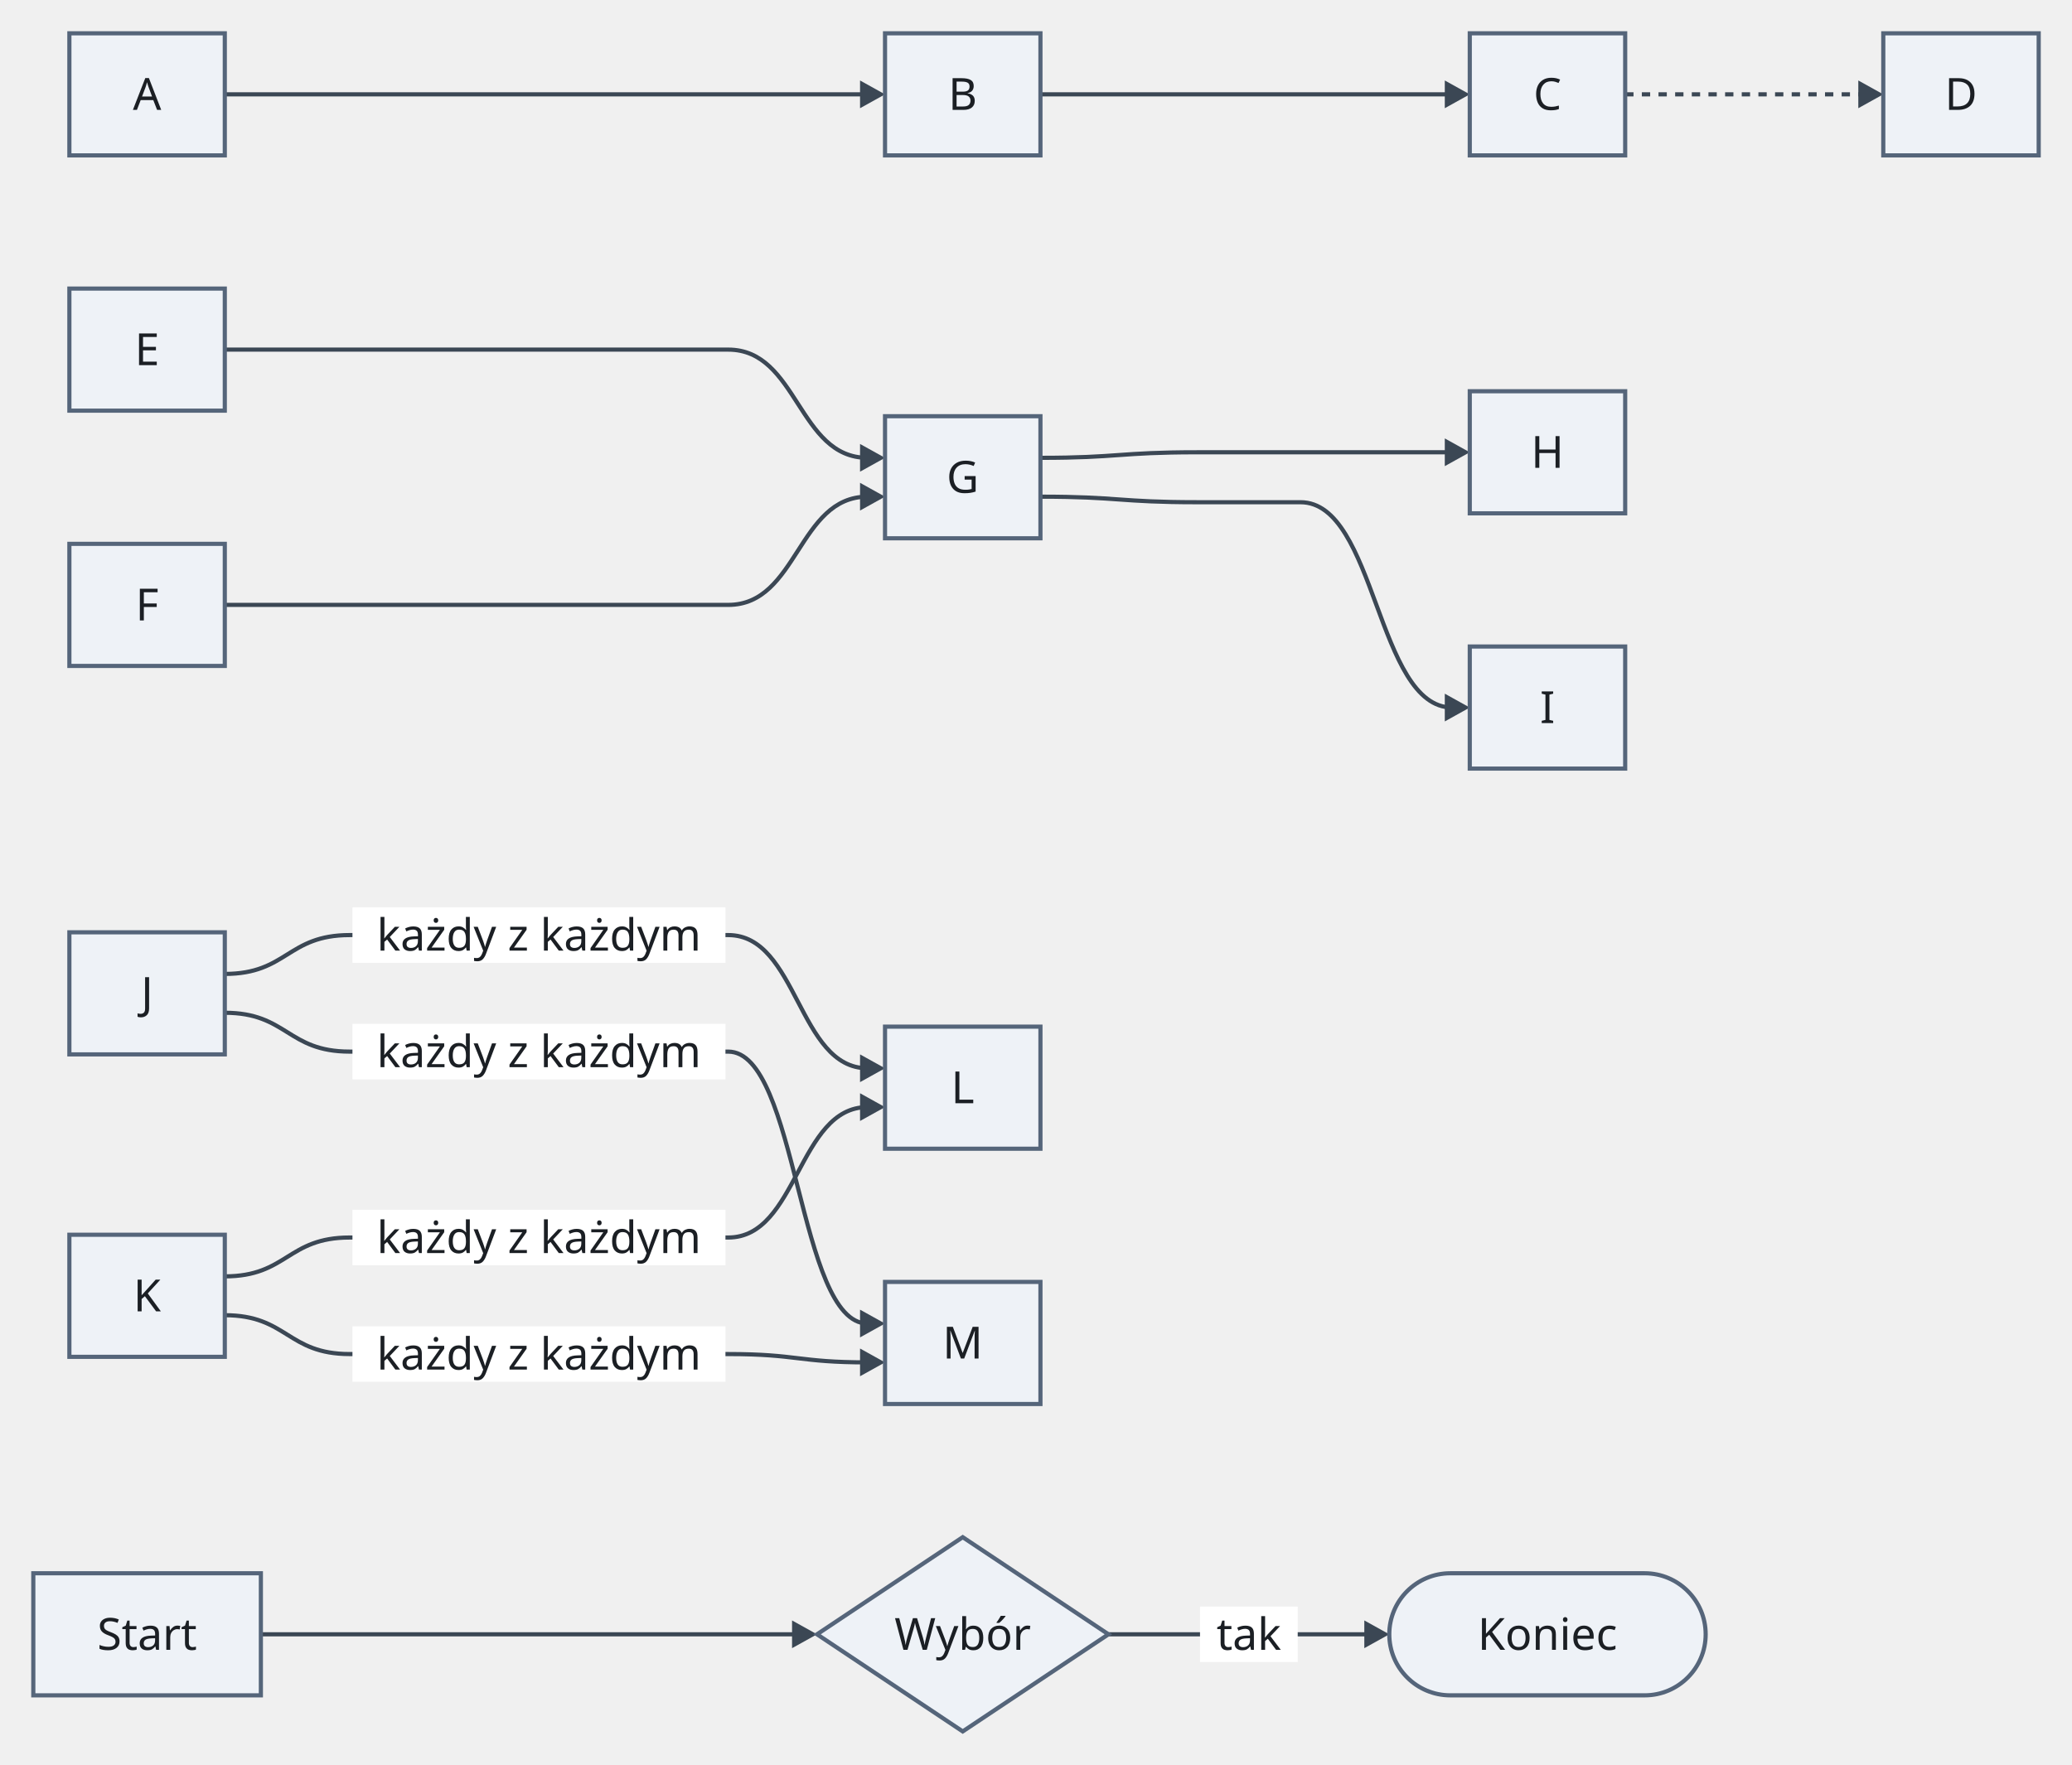
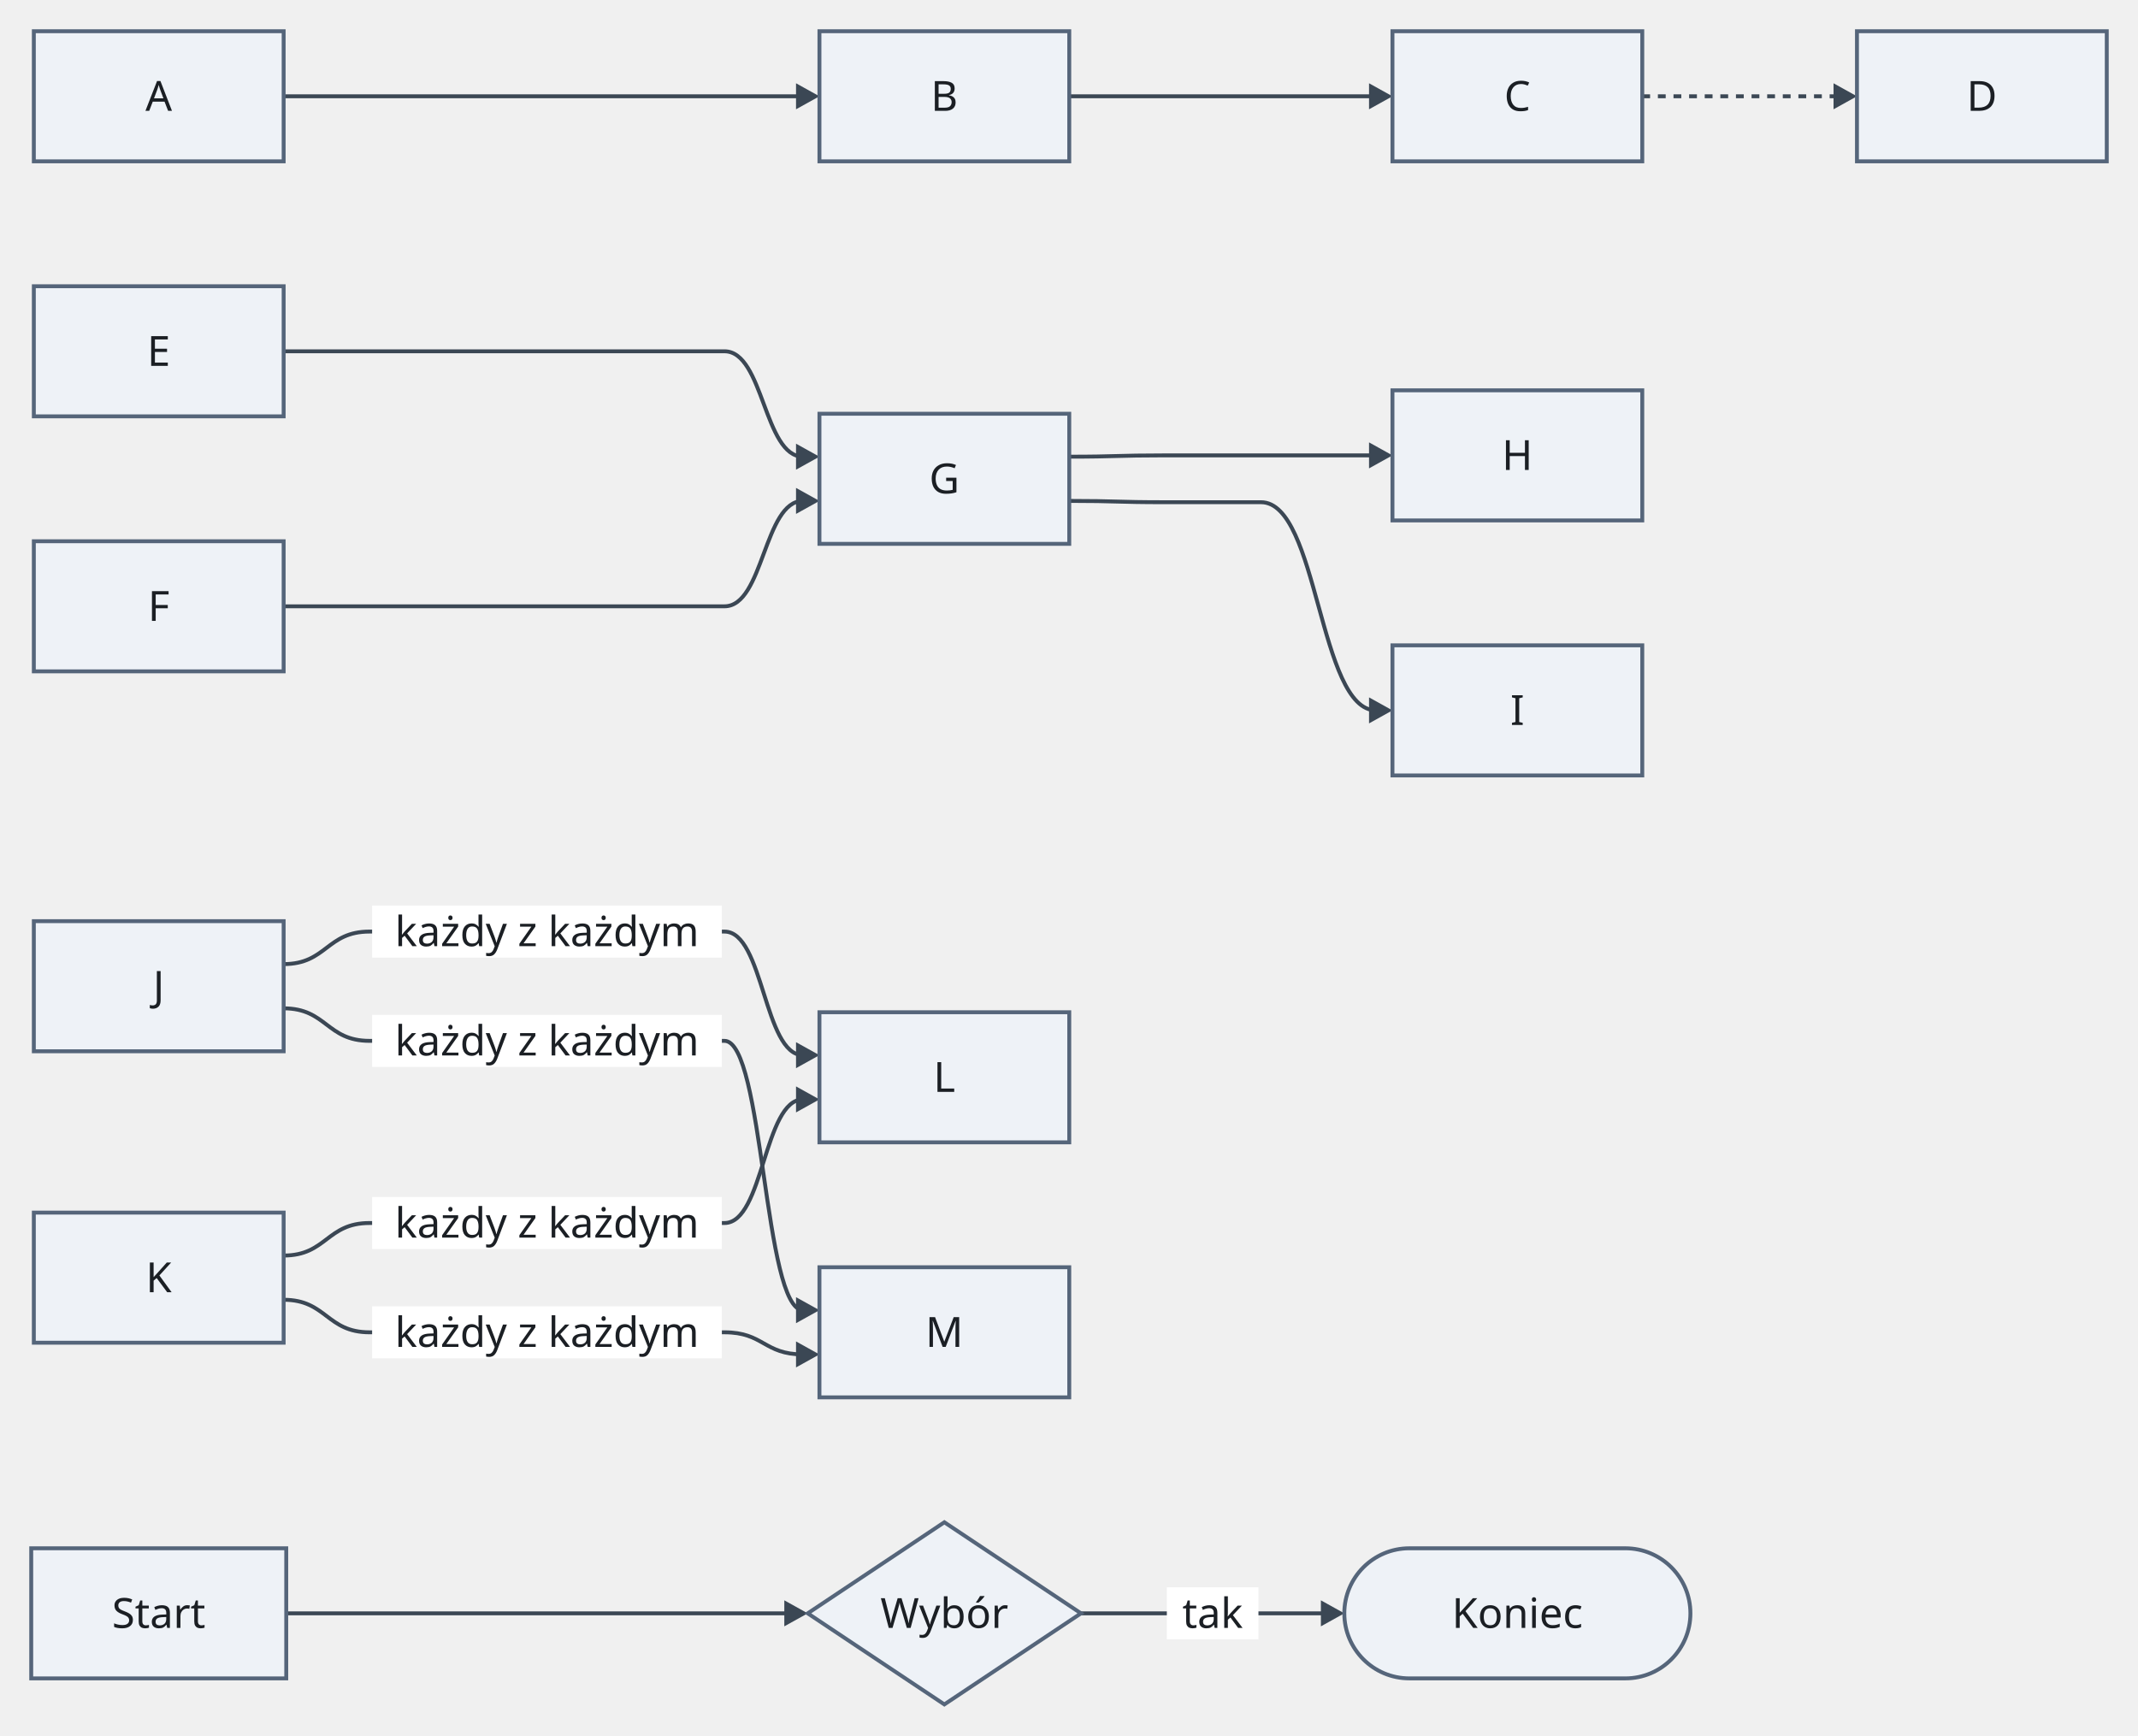
- <svg xmlns="http://www.w3.org/2000/svg" version="1.1" width="746.6" height="636" viewBox="-12 -12 746.6 636" role="img" font-family="Recursive, sans-serif" font-size="16">
-   <path class="edge" d="M69 22 L114 22 L250.4 22 L300.6 22" fill="none" stroke="#3b4754" stroke-width="1.5" />
-   <path class="edge" d="M362.9 22 L419.4 22 L456.6 22 L511.3 22" fill="none" stroke="#3b4754" stroke-width="1.5" />
-   <path class="edge" d="M573.6 22 L634.6 22 L660.3 22" fill="none" stroke="#3b4754" stroke-width="1.5" stroke-dasharray="3 3" />
-   <path class="edge" d="M69 114 L114 114 L250.4 114 C275.5 114 275.5 153 300.6 153" fill="none" stroke="#3b4754" stroke-width="1.5" />
-   <path class="edge" d="M69 206 L114 206 L250.4 206 C275.5 206 275.5 167 300.6 167" fill="none" stroke="#3b4754" stroke-width="1.5" />
-   <path class="edge" d="M362.9 153 C391.15 153 391.15 151 419.4 151 L456.6 151 L511.3 151" fill="none" stroke="#3b4754" stroke-width="1.5" />
-   <path class="edge" d="M362.9 167 C391.15 167 391.15 169 419.4 169 L456.6 169 C483.95 169 483.95 243 511.3 243" fill="none" stroke="#3b4754" stroke-width="1.5" />
-   <path class="edge" d="M69 339 C91.5 339 91.5 325 114 325 L250.4 325 C275.5 325 275.5 373 300.6 373" fill="none" stroke="#3b4754" stroke-width="1.5" />
-   <path class="edge" d="M69 353 C91.5 353 91.5 367 114 367 L250.4 367 C275.5 367 275.5 465 300.6 465" fill="none" stroke="#3b4754" stroke-width="1.5" />
-   <path class="edge" d="M69 448 C91.5 448 91.5 434 114 434 L250.4 434 C275.5 434 275.5 387 300.6 387" fill="none" stroke="#3b4754" stroke-width="1.5" />
-   <path class="edge" d="M69 462 C91.5 462 91.5 476 114 476 L250.4 476 C275.5 476 275.5 479 300.6 479" fill="none" stroke="#3b4754" stroke-width="1.5" />
-   <path class="edge" d="M82 577 L114 577 L250.4 577 L276.1 577" fill="none" stroke="#3b4754" stroke-width="1.5" />
-   <path class="edge" d="M387.4 577 L419.4 577 L456.6 577 L482.3 577" fill="none" stroke="#3b4754" stroke-width="1.5" />
-   <rect class="edge-label-background" x="115" y="315" width="134.4" height="20" fill="#ffffff" />
-   <rect class="edge-label-background" x="115" y="357" width="134.4" height="20" fill="#ffffff" />
-   <rect class="edge-label-background" x="115" y="424" width="134.4" height="20" fill="#ffffff" />
-   <rect class="edge-label-background" x="115" y="466" width="134.4" height="20" fill="#ffffff" />
-   <rect class="edge-label-background" x="420.4" y="567" width="35.2" height="20" fill="#ffffff" />
-   <polygon class="arrowhead" points="306.9,22 297.9,17 297.9,27" fill="#3b4754" />
-   <polygon class="arrowhead" points="517.6,22 508.6,17 508.6,27" fill="#3b4754" />
-   <polygon class="arrowhead" points="666.6,22 657.6,17 657.6,27" fill="#3b4754" />
-   <polygon class="arrowhead" points="306.9,153 297.9,148 297.9,158" fill="#3b4754" />
-   <polygon class="arrowhead" points="306.9,167 297.9,162 297.9,172" fill="#3b4754" />
-   <polygon class="arrowhead" points="517.6,151 508.6,146 508.6,156" fill="#3b4754" />
-   <polygon class="arrowhead" points="517.6,243 508.6,238 508.6,248" fill="#3b4754" />
-   <polygon class="arrowhead" points="306.9,373 297.9,368 297.9,378" fill="#3b4754" />
-   <polygon class="arrowhead" points="306.9,465 297.9,460 297.9,470" fill="#3b4754" />
-   <polygon class="arrowhead" points="306.9,387 297.9,382 297.9,392" fill="#3b4754" />
-   <polygon class="arrowhead" points="306.9,479 297.9,474 297.9,484" fill="#3b4754" />
-   <polygon class="arrowhead" points="282.4,577 273.4,572 273.4,582" fill="#3b4754" />
-   <polygon class="arrowhead" points="488.6,577 479.6,572 479.6,582" fill="#3b4754" />
-   <rect class="node" x="13" y="0" width="56" height="44" fill="#eef2f7" stroke="#55657a" stroke-width="1.5" />
-   <rect class="node" x="13" y="92" width="56" height="44" fill="#eef2f7" stroke="#55657a" stroke-width="1.5" />
-   <rect class="node" x="13" y="184" width="56" height="44" fill="#eef2f7" stroke="#55657a" stroke-width="1.5" />
-   <rect class="node" x="13" y="324" width="56" height="44" fill="#eef2f7" stroke="#55657a" stroke-width="1.5" />
-   <rect class="node" x="13" y="433" width="56" height="44" fill="#eef2f7" stroke="#55657a" stroke-width="1.5" />
-   <rect class="node" x="0" y="555" width="82" height="44" fill="#eef2f7" stroke="#55657a" stroke-width="1.5" />
-   <rect class="node" x="306.9" y="0" width="56" height="44" fill="#eef2f7" stroke="#55657a" stroke-width="1.5" />
-   <rect class="node" x="306.9" y="138" width="56" height="44" fill="#eef2f7" stroke="#55657a" stroke-width="1.5" />
-   <rect class="node" x="306.9" y="358" width="56" height="44" fill="#eef2f7" stroke="#55657a" stroke-width="1.5" />
-   <rect class="node" x="306.9" y="450" width="56" height="44" fill="#eef2f7" stroke="#55657a" stroke-width="1.5" />
-   <polygon class="node" points="334.9,542 387.4,577 334.9,612 282.4,577" fill="#eef2f7" stroke="#55657a" stroke-width="1.5" />
-   <rect class="node" x="517.6" y="0" width="56" height="44" fill="#eef2f7" stroke="#55657a" stroke-width="1.5" />
-   <rect class="node" x="517.6" y="129" width="56" height="44" fill="#eef2f7" stroke="#55657a" stroke-width="1.5" />
-   <rect class="node" x="517.6" y="221" width="56" height="44" fill="#eef2f7" stroke="#55657a" stroke-width="1.5" />
-   <rect class="node" x="488.6" y="555" width="114" height="44" rx="22" fill="#eef2f7" stroke="#55657a" stroke-width="1.5" />
-   <rect class="node" x="666.6" y="0" width="56" height="44" fill="#eef2f7" stroke="#55657a" stroke-width="1.5" />
-   <text class="node-label" x="41" y="27.6" text-anchor="middle" fill="#1b1f24">A</text>
-   <text class="node-label" x="41" y="119.6" text-anchor="middle" fill="#1b1f24">E</text>
-   <text class="node-label" x="41" y="211.6" text-anchor="middle" fill="#1b1f24">F</text>
-   <text class="node-label" x="41" y="351.6" text-anchor="middle" fill="#1b1f24">J</text>
-   <text class="node-label" x="41" y="460.6" text-anchor="middle" fill="#1b1f24">K</text>
-   <text class="node-label" x="41" y="582.6" text-anchor="middle" fill="#1b1f24">Start</text>
-   <text class="node-label" x="334.9" y="27.6" text-anchor="middle" fill="#1b1f24">B</text>
-   <text class="node-label" x="334.9" y="165.6" text-anchor="middle" fill="#1b1f24">G</text>
-   <text class="node-label" x="334.9" y="385.6" text-anchor="middle" fill="#1b1f24">L</text>
-   <text class="node-label" x="334.9" y="477.6" text-anchor="middle" fill="#1b1f24">M</text>
-   <text class="node-label" x="334.9" y="582.6" text-anchor="middle" fill="#1b1f24">Wybór</text>
-   <text class="node-label" x="545.6" y="27.6" text-anchor="middle" fill="#1b1f24">C</text>
-   <text class="node-label" x="545.6" y="156.6" text-anchor="middle" fill="#1b1f24">H</text>
-   <text class="node-label" x="545.6" y="248.6" text-anchor="middle" fill="#1b1f24">I</text>
-   <text class="node-label" x="545.6" y="582.6" text-anchor="middle" fill="#1b1f24">Koniec</text>
-   <text class="node-label" x="694.6" y="27.6" text-anchor="middle" fill="#1b1f24">D</text>
-   <text class="edge-label" x="182.2" y="330.6" text-anchor="middle" fill="#1b1f24">każdy z każdym</text>
-   <text class="edge-label" x="182.2" y="372.6" text-anchor="middle" fill="#1b1f24">każdy z każdym</text>
-   <text class="edge-label" x="182.2" y="439.6" text-anchor="middle" fill="#1b1f24">każdy z każdym</text>
-   <text class="edge-label" x="182.2" y="481.6" text-anchor="middle" fill="#1b1f24">każdy z każdym</text>
-   <text class="edge-label" x="438" y="582.6" text-anchor="middle" fill="#1b1f24">tak</text>
+ <svg xmlns="http://www.w3.org/2000/svg" version="1.1" width="821.6" height="667" viewBox="-12 -12 821.6 667" role="img" font-family="Recursive, sans-serif" font-size="16">
+   <path class="edge" d="M97 25 L130 25 L266.4 25 L296.6 25" fill="none" stroke="#3b4754" stroke-width="1.5" />
+   <path class="edge" d="M398.9 25 L435.4 25 L472.6 25 L516.8 25" fill="none" stroke="#3b4754" stroke-width="1.5" />
+   <path class="edge" d="M619.1 25 L669.6 25 L695.3 25" fill="none" stroke="#3b4754" stroke-width="1.5" stroke-dasharray="3 3" />
+   <path class="edge" d="M97 123 L130 123 L266.4 123 C281.5 123 281.5 163.5 296.6 163.5" fill="none" stroke="#3b4754" stroke-width="1.5" />
+   <path class="edge" d="M97 221 L130 221 L266.4 221 C281.5 221 281.5 180.5 296.6 180.5" fill="none" stroke="#3b4754" stroke-width="1.5" />
+   <path class="edge" d="M398.9 163.5 C417.15 163.5 417.15 163 435.4 163 L472.6 163 L516.8 163" fill="none" stroke="#3b4754" stroke-width="1.5" />
+   <path class="edge" d="M398.9 180.5 C417.15 180.5 417.15 181 435.4 181 L472.6 181 C494.7 181 494.7 261 516.8 261" fill="none" stroke="#3b4754" stroke-width="1.5" />
+   <path class="edge" d="M97 358.5 C113.5 358.5 113.5 346 130 346 L266.4 346 C281.5 346 281.5 393.5 296.6 393.5" fill="none" stroke="#3b4754" stroke-width="1.5" />
+   <path class="edge" d="M97 375.5 C113.5 375.5 113.5 388 130 388 L266.4 388 C281.5 388 281.5 491.5 296.6 491.5" fill="none" stroke="#3b4754" stroke-width="1.5" />
+   <path class="edge" d="M97 470.5 C113.5 470.5 113.5 458 130 458 L266.4 458 C281.5 458 281.5 410.5 296.6 410.5" fill="none" stroke="#3b4754" stroke-width="1.5" />
+   <path class="edge" d="M97 487.5 C113.5 487.5 113.5 500 130 500 L266.4 500 C281.5 500 281.5 508.5 296.6 508.5" fill="none" stroke="#3b4754" stroke-width="1.5" />
+   <path class="edge" d="M98 608 L130 608 L266.4 608 L292.1 608" fill="none" stroke="#3b4754" stroke-width="1.5" />
+   <path class="edge" d="M403.4 608 L435.4 608 L472.6 608 L498.3 608" fill="none" stroke="#3b4754" stroke-width="1.5" />
+   <rect class="edge-label-background" x="131" y="336" width="134.4" height="20" fill="#ffffff" />
+   <rect class="edge-label-background" x="131" y="378" width="134.4" height="20" fill="#ffffff" />
+   <rect class="edge-label-background" x="131" y="448" width="134.4" height="20" fill="#ffffff" />
+   <rect class="edge-label-background" x="131" y="490" width="134.4" height="20" fill="#ffffff" />
+   <rect class="edge-label-background" x="436.4" y="598" width="35.2" height="20" fill="#ffffff" />
+   <polygon class="arrowhead" points="302.9,25 293.9,20 293.9,30" fill="#3b4754" />
+   <polygon class="arrowhead" points="523.1,25 514.1,20 514.1,30" fill="#3b4754" />
+   <polygon class="arrowhead" points="701.6,25 692.6,20 692.6,30" fill="#3b4754" />
+   <polygon class="arrowhead" points="302.9,163.5 293.9,158.5 293.9,168.5" fill="#3b4754" />
+   <polygon class="arrowhead" points="302.9,180.5 293.9,175.5 293.9,185.5" fill="#3b4754" />
+   <polygon class="arrowhead" points="523.1,163 514.1,158 514.1,168" fill="#3b4754" />
+   <polygon class="arrowhead" points="523.1,261 514.1,256 514.1,266" fill="#3b4754" />
+   <polygon class="arrowhead" points="302.9,393.5 293.9,388.5 293.9,398.5" fill="#3b4754" />
+   <polygon class="arrowhead" points="302.9,491.5 293.9,486.5 293.9,496.5" fill="#3b4754" />
+   <polygon class="arrowhead" points="302.9,410.5 293.9,405.5 293.9,415.5" fill="#3b4754" />
+   <polygon class="arrowhead" points="302.9,508.5 293.9,503.5 293.9,513.5" fill="#3b4754" />
+   <polygon class="arrowhead" points="298.4,608 289.4,603 289.4,613" fill="#3b4754" />
+   <polygon class="arrowhead" points="504.6,608 495.6,603 495.6,613" fill="#3b4754" />
+   <rect class="node" x="1" y="0" width="96" height="50" fill="#eef2f7" stroke="#55657a" stroke-width="1.5" />
+   <rect class="node" x="1" y="98" width="96" height="50" fill="#eef2f7" stroke="#55657a" stroke-width="1.5" />
+   <rect class="node" x="1" y="196" width="96" height="50" fill="#eef2f7" stroke="#55657a" stroke-width="1.5" />
+   <rect class="node" x="1" y="342" width="96" height="50" fill="#eef2f7" stroke="#55657a" stroke-width="1.5" />
+   <rect class="node" x="1" y="454" width="96" height="50" fill="#eef2f7" stroke="#55657a" stroke-width="1.5" />
+   <rect class="node" x="0" y="583" width="98" height="50" fill="#eef2f7" stroke="#55657a" stroke-width="1.5" />
+   <rect class="node" x="302.9" y="0" width="96" height="50" fill="#eef2f7" stroke="#55657a" stroke-width="1.5" />
+   <rect class="node" x="302.9" y="147" width="96" height="50" fill="#eef2f7" stroke="#55657a" stroke-width="1.5" />
+   <rect class="node" x="302.9" y="377" width="96" height="50" fill="#eef2f7" stroke="#55657a" stroke-width="1.5" />
+   <rect class="node" x="302.9" y="475" width="96" height="50" fill="#eef2f7" stroke="#55657a" stroke-width="1.5" />
+   <polygon class="node" points="350.9,573 403.4,608 350.9,643 298.4,608" fill="#eef2f7" stroke="#55657a" stroke-width="1.5" />
+   <rect class="node" x="523.1" y="0" width="96" height="50" fill="#eef2f7" stroke="#55657a" stroke-width="1.5" />
+   <rect class="node" x="523.1" y="138" width="96" height="50" fill="#eef2f7" stroke="#55657a" stroke-width="1.5" />
+   <rect class="node" x="523.1" y="236" width="96" height="50" fill="#eef2f7" stroke="#55657a" stroke-width="1.5" />
+   <rect class="node" x="504.6" y="583" width="133" height="50" rx="25" fill="#eef2f7" stroke="#55657a" stroke-width="1.5" />
+   <rect class="node" x="701.6" y="0" width="96" height="50" fill="#eef2f7" stroke="#55657a" stroke-width="1.5" />
+   <text class="node-label" x="49" y="30.6" text-anchor="middle" fill="#1b1f24">A</text>
+   <text class="node-label" x="49" y="128.6" text-anchor="middle" fill="#1b1f24">E</text>
+   <text class="node-label" x="49" y="226.6" text-anchor="middle" fill="#1b1f24">F</text>
+   <text class="node-label" x="49" y="372.6" text-anchor="middle" fill="#1b1f24">J</text>
+   <text class="node-label" x="49" y="484.6" text-anchor="middle" fill="#1b1f24">K</text>
+   <text class="node-label" x="49" y="613.6" text-anchor="middle" fill="#1b1f24">Start</text>
+   <text class="node-label" x="350.9" y="30.6" text-anchor="middle" fill="#1b1f24">B</text>
+   <text class="node-label" x="350.9" y="177.6" text-anchor="middle" fill="#1b1f24">G</text>
+   <text class="node-label" x="350.9" y="407.6" text-anchor="middle" fill="#1b1f24">L</text>
+   <text class="node-label" x="350.9" y="505.6" text-anchor="middle" fill="#1b1f24">M</text>
+   <text class="node-label" x="350.9" y="613.6" text-anchor="middle" fill="#1b1f24">Wybór</text>
+   <text class="node-label" x="571.1" y="30.6" text-anchor="middle" fill="#1b1f24">C</text>
+   <text class="node-label" x="571.1" y="168.6" text-anchor="middle" fill="#1b1f24">H</text>
+   <text class="node-label" x="571.1" y="266.6" text-anchor="middle" fill="#1b1f24">I</text>
+   <text class="node-label" x="571.1" y="613.6" text-anchor="middle" fill="#1b1f24">Koniec</text>
+   <text class="node-label" x="749.6" y="30.6" text-anchor="middle" fill="#1b1f24">D</text>
+   <text class="edge-label" x="198.2" y="351.6" text-anchor="middle" fill="#1b1f24">każdy z każdym</text>
+   <text class="edge-label" x="198.2" y="393.6" text-anchor="middle" fill="#1b1f24">każdy z każdym</text>
+   <text class="edge-label" x="198.2" y="463.6" text-anchor="middle" fill="#1b1f24">każdy z każdym</text>
+   <text class="edge-label" x="198.2" y="505.6" text-anchor="middle" fill="#1b1f24">każdy z każdym</text>
+   <text class="edge-label" x="454" y="613.6" text-anchor="middle" fill="#1b1f24">tak</text>
</svg>
